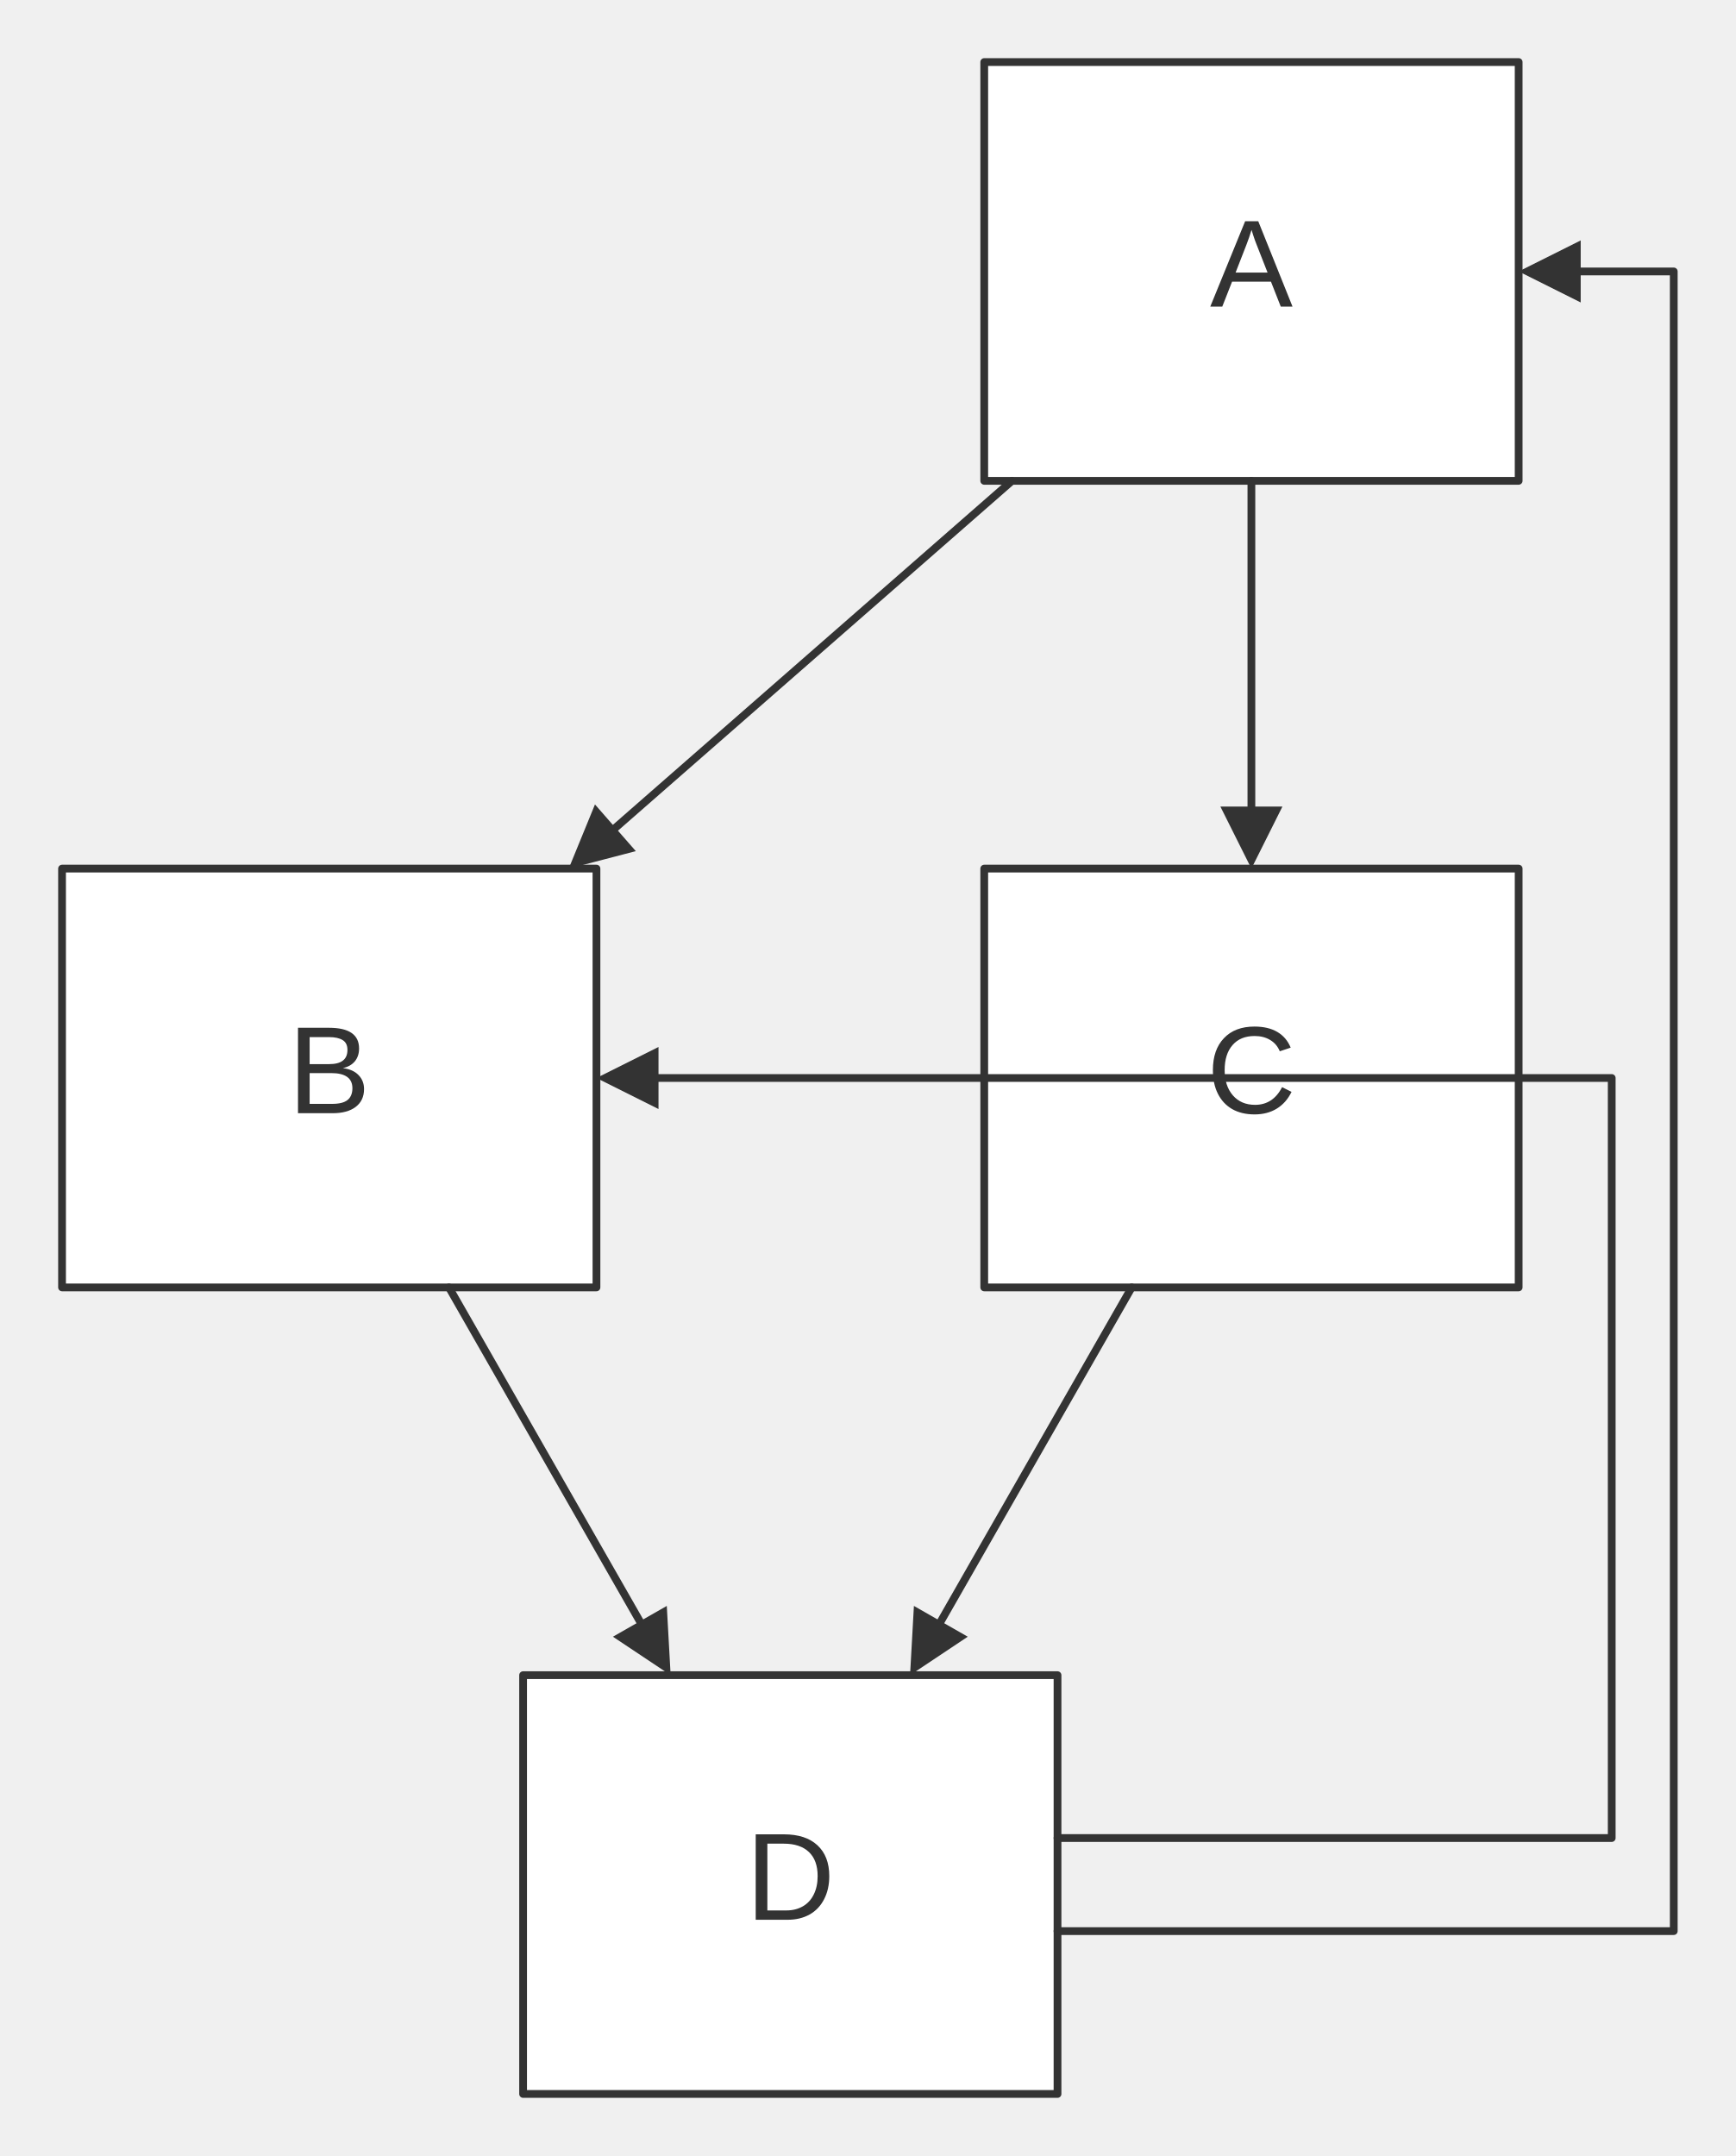
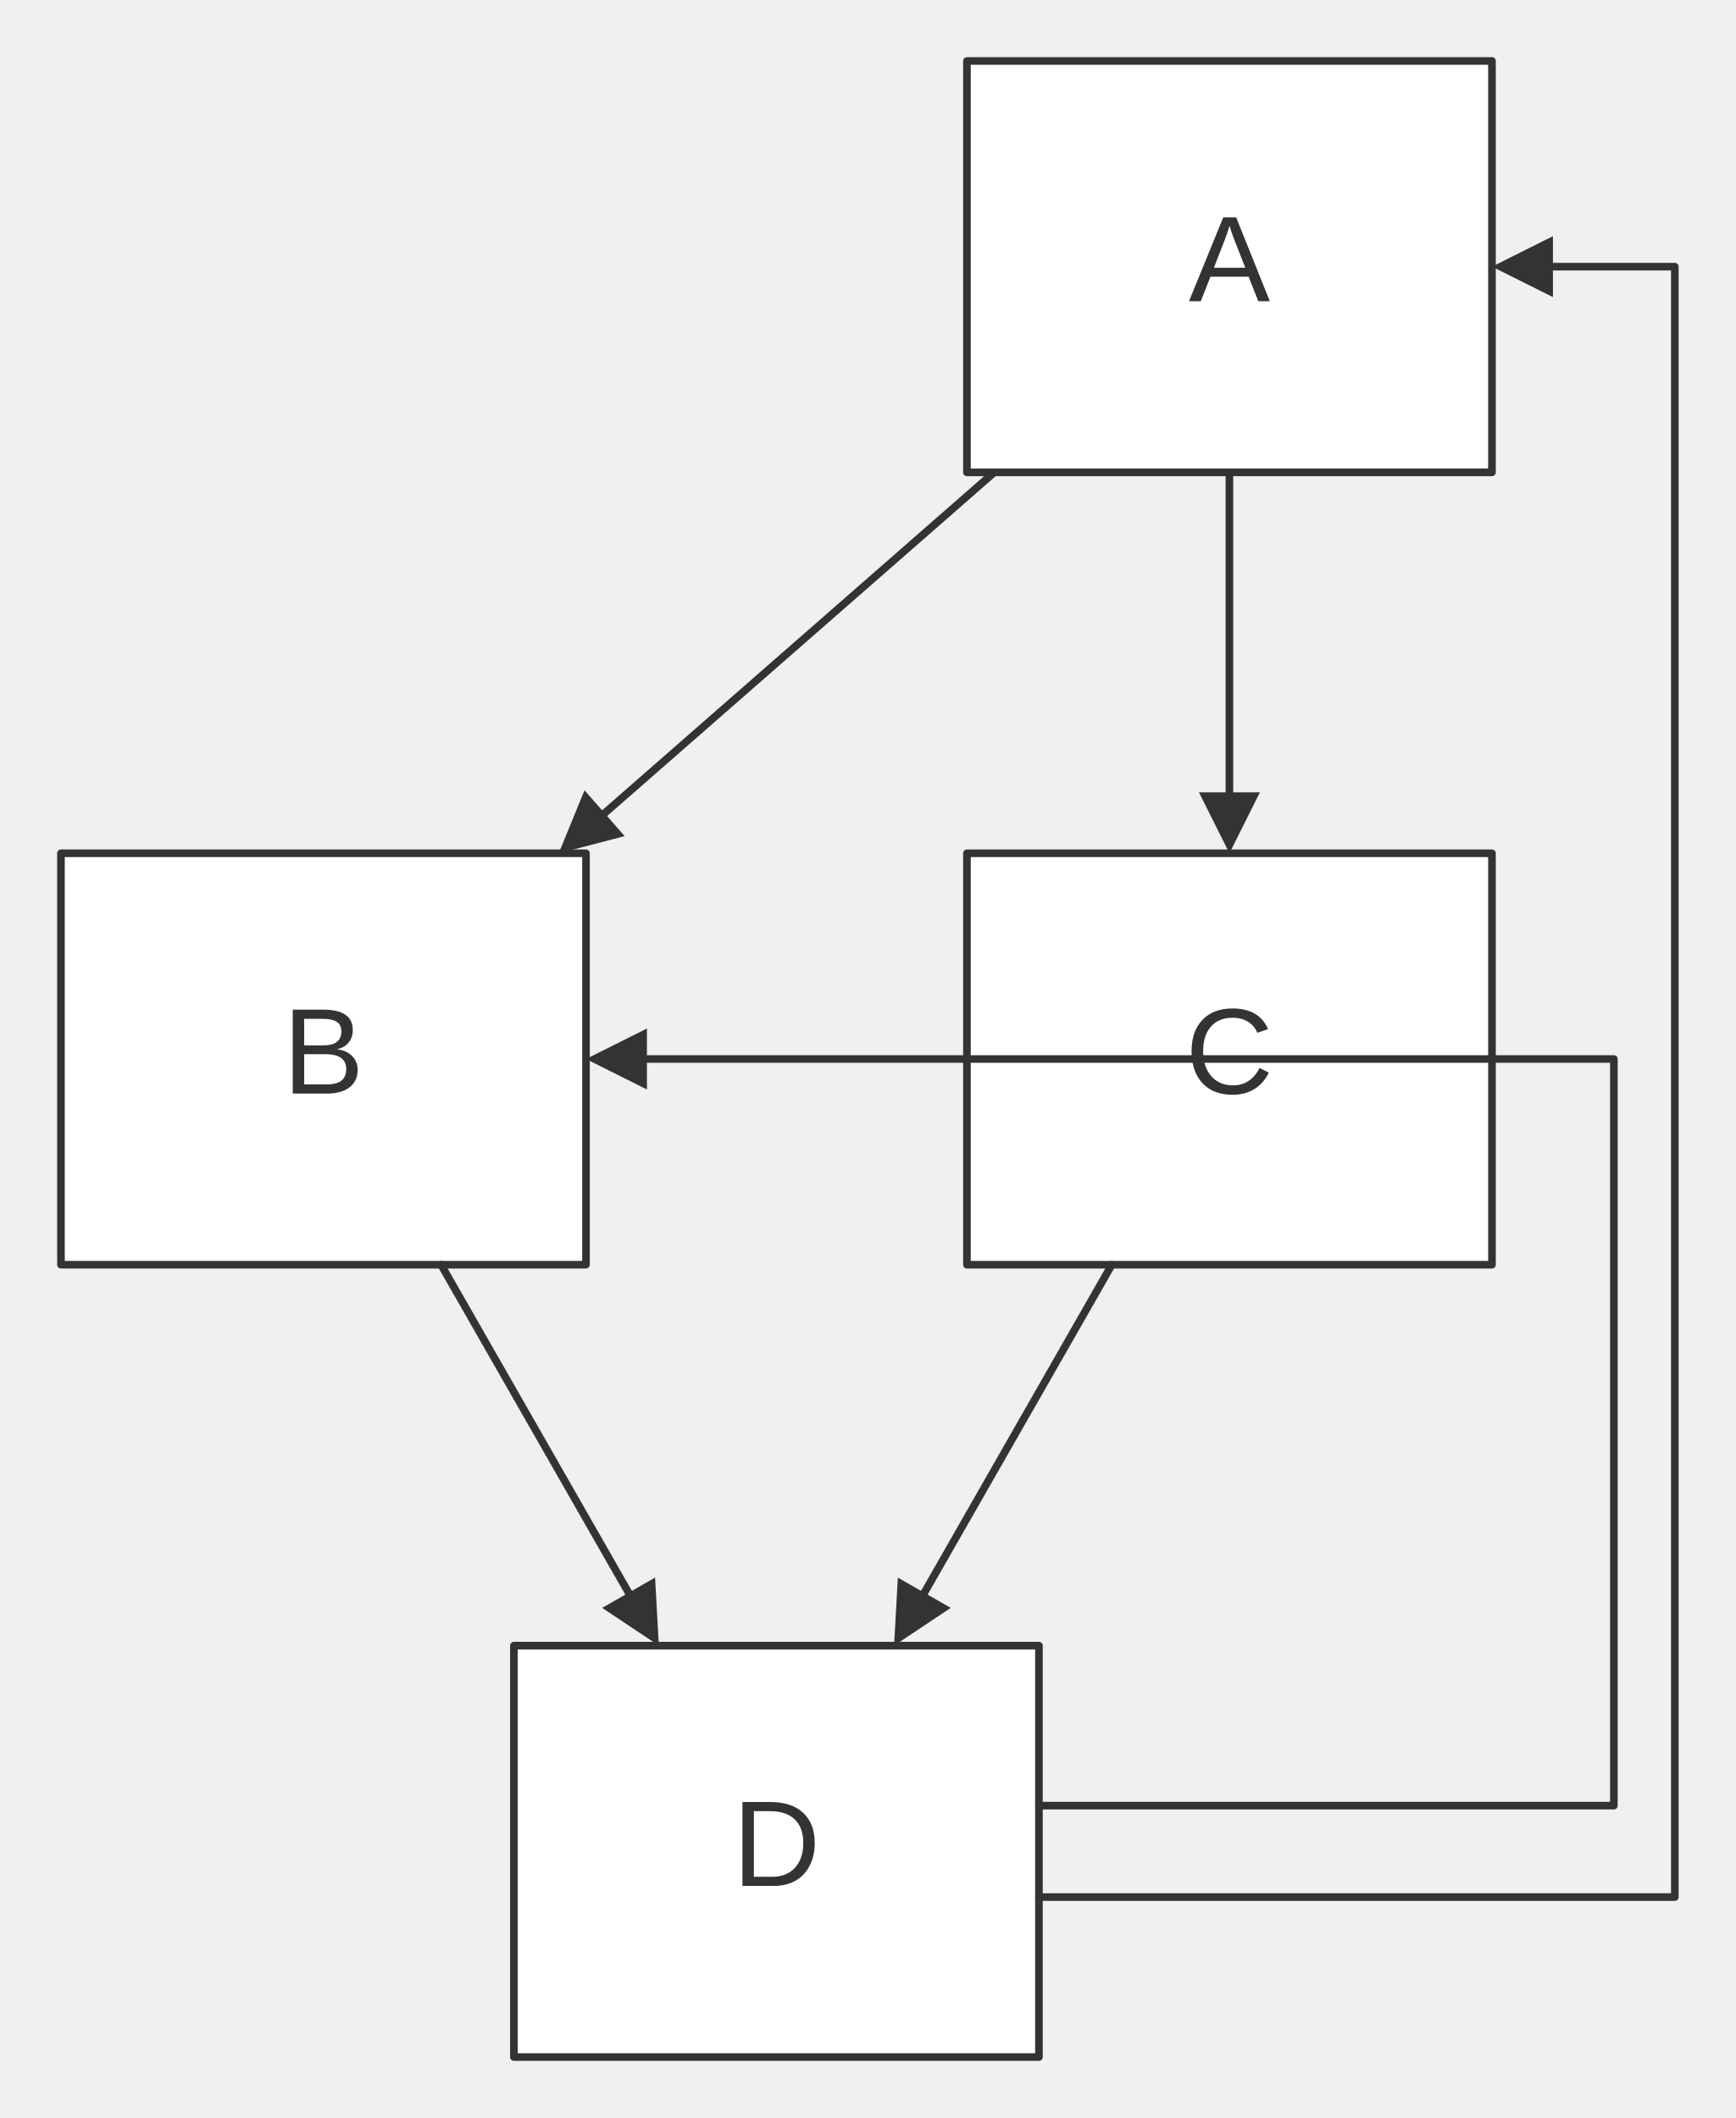
- <svg xmlns="http://www.w3.org/2000/svg" width="100%" viewBox="0 0 223.82 278.00" style="max-width: 223.82px; background-color: transparent;" font-family="&quot;trebuchet ms&quot;, verdana, arial, sans-serif" font-size="16.00">
+ <svg xmlns="http://www.w3.org/2000/svg" width="100%" viewBox="0 0 227.82 278.00" style="max-width: 227.82px; background-color: transparent;" font-family="&quot;trebuchet ms&quot;, verdana, arial, sans-serif" font-size="16.00">
  <defs>
    <marker id="arrowhead" viewBox="0 0 10.00 10.00" refX="5.00" refY="5.00" markerWidth="8.00" markerHeight="8.00" orient="auto-start-reverse" markerUnits="userSpaceOnUse">
      <path d="M 0 0 L 10.00 5.00 L 0 10.00 z" fill="#333" />
    </marker>
  </defs>
  <g transform="translate(0.00,0.00)">
    <g class="nodes">
      <rect x="126.91" y="8.00" width="68.91" height="54.00" fill="white" stroke="#333" stroke-width="1.00" stroke-linejoin="round" />
      <text x="161.36" y="35.00" text-anchor="middle" dominant-baseline="middle" fill="#333">A</text>
      <rect x="8.00" y="112.00" width="68.91" height="54.00" fill="white" stroke="#333" stroke-width="1.00" stroke-linejoin="round" />
      <text x="42.45" y="139.00" text-anchor="middle" dominant-baseline="middle" fill="#333">B</text>
      <rect x="126.91" y="112.00" width="68.91" height="54.00" fill="white" stroke="#333" stroke-width="1.00" stroke-linejoin="round" />
      <text x="161.36" y="139.00" text-anchor="middle" dominant-baseline="middle" fill="#333">C</text>
      <rect x="67.45" y="216.00" width="68.91" height="54.00" fill="white" stroke="#333" stroke-width="1.00" stroke-linejoin="round" />
      <text x="101.91" y="243.00" text-anchor="middle" dominant-baseline="middle" fill="#333">D</text>
    </g>
    <g class="edgePaths">
      <path d="M130.49,62.00 L76.34,109.37" stroke="#333" stroke-width="1.00" fill="none" stroke-linecap="round" stroke-linejoin="round" marker-end="url(#arrowhead)" />
      <path d="M161.36,62.00 L161.36,108.00" stroke="#333" stroke-width="1.00" fill="none" stroke-linecap="round" stroke-linejoin="round" marker-end="url(#arrowhead)" />
      <path d="M57.89,166.00 L84.49,212.53" stroke="#333" stroke-width="1.00" fill="none" stroke-linecap="round" stroke-linejoin="round" marker-end="url(#arrowhead)" />
      <path d="M145.93,166.00 L119.33,212.53" stroke="#333" stroke-width="1.00" fill="none" stroke-linecap="round" stroke-linejoin="round" marker-end="url(#arrowhead)" />
-       <path d="M136.36,249.00 L215.82,249.00 L215.82,35.00 L199.82,35.00" stroke="#333" stroke-width="1.00" fill="none" stroke-linecap="round" stroke-linejoin="round" marker-end="url(#arrowhead)" />
-       <path d="M136.36,237.00 L207.82,237.00 L207.82,139.00 L80.91,139.00" stroke="#333" stroke-width="1.00" fill="none" stroke-linecap="round" stroke-linejoin="round" marker-end="url(#arrowhead)" />
+       <path d="M136.36,249.00 L219.82,249.00 L219.82,35.00 L199.82,35.00" stroke="#333" stroke-width="1.00" fill="none" stroke-linecap="round" stroke-linejoin="round" marker-end="url(#arrowhead)" />
+       <path d="M136.36,237.00 L211.82,237.00 L211.82,139.00 L80.91,139.00" stroke="#333" stroke-width="1.00" fill="none" stroke-linecap="round" stroke-linejoin="round" marker-end="url(#arrowhead)" />
    </g>
    <g class="edgeLabels">
    </g>
  </g>
</svg>
